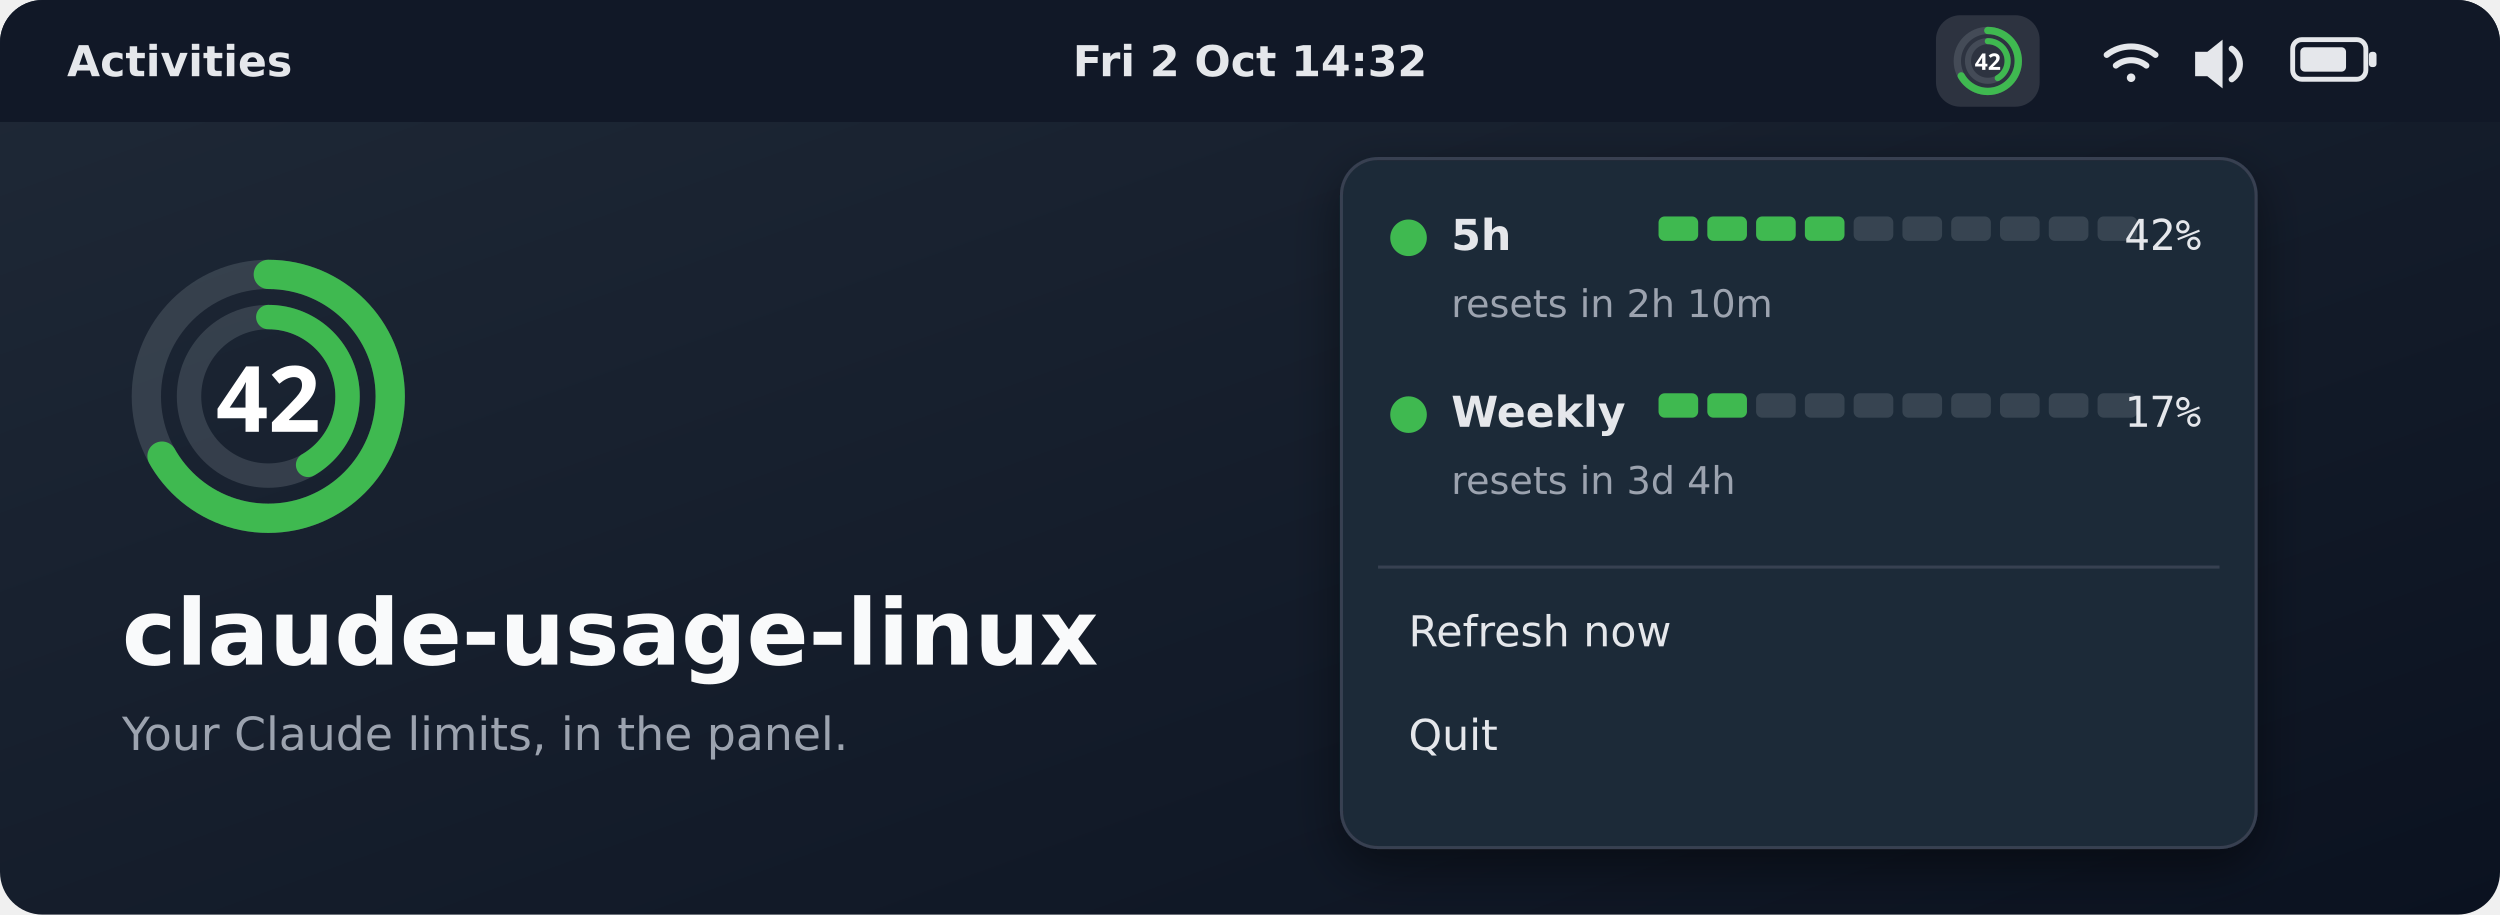
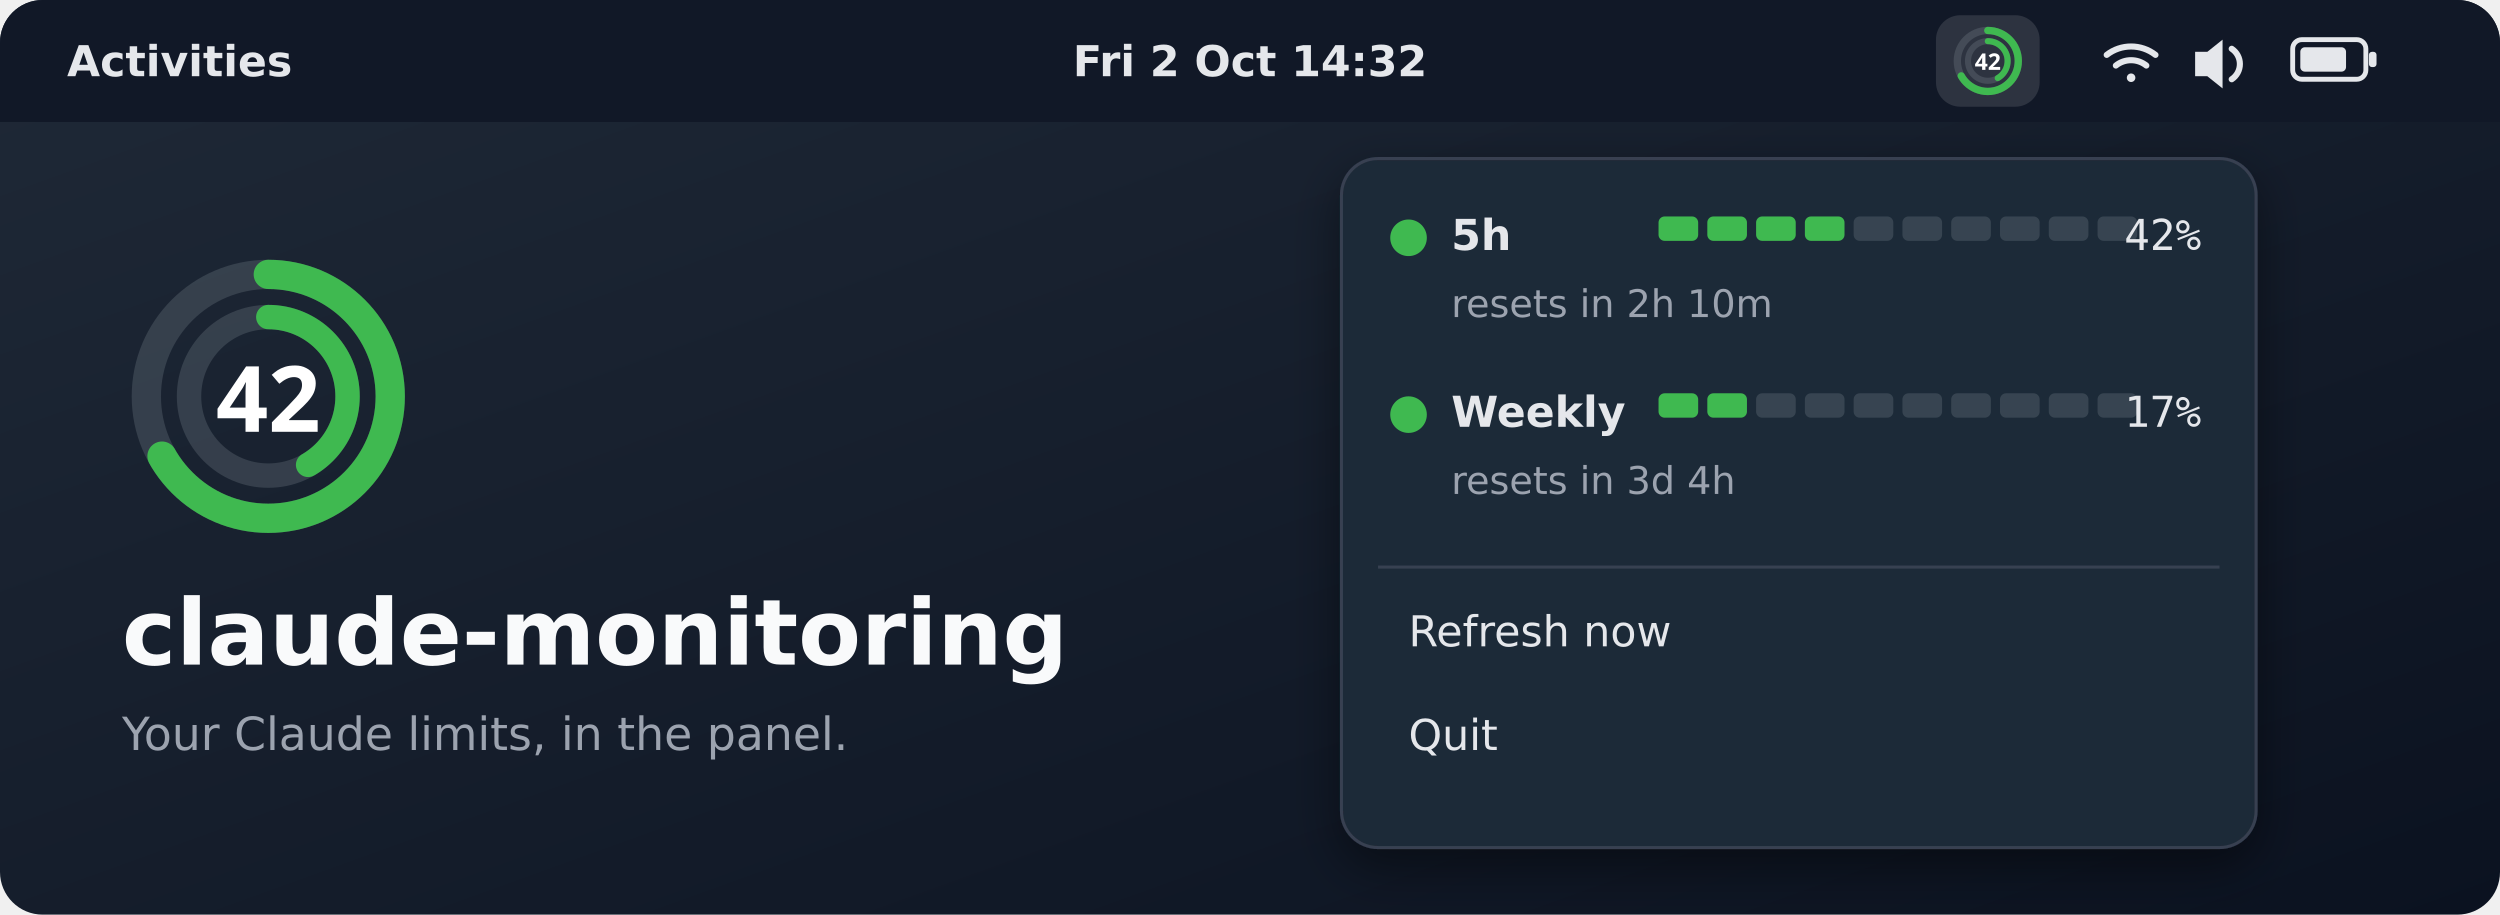
<svg xmlns="http://www.w3.org/2000/svg" width="820" height="300" viewBox="0 0 820 300">
  <defs>
    <linearGradient id="bg" x1="0" y1="0" x2="1" y2="1">
      <stop offset="0" stop-color="#1f2937" />
      <stop offset="1" stop-color="#0b1220" />
    </linearGradient>
    <filter id="sh" x="-10%" y="-10%" width="120%" height="130%">
      <feDropShadow dx="0" dy="6" stdDeviation="8" flood-color="#000" flood-opacity="0.45" />
    </filter>
  </defs>
  <rect width="820" height="300" rx="14" fill="url(#bg)" />
  <rect x="0" y="0" width="820" height="40" rx="14" fill="#111827" />
  <rect x="0" y="26" width="820" height="14" fill="#111827" />
  <text x="22" y="25" font-family="-apple-system,'Segoe UI',Ubuntu,Cantarell,'DejaVu Sans',sans-serif" font-size="14" font-weight="600" fill="#e5e7eb">Activities</text>
  <text x="410" y="25" font-family="-apple-system,'Segoe UI',Ubuntu,Cantarell,'DejaVu Sans',sans-serif" font-size="14" font-weight="600" fill="#e5e7eb" text-anchor="middle">Fri 2 Oct  14:32</text>
  <rect x="635" y="5" width="34" height="30" rx="8" fill="#ffffff" fill-opacity="0.12" />
  <svg x="640" y="8" width="24" height="24" viewBox="0 0 24 24">
    <circle cx="12" cy="12" r="10.0" fill="none" stroke="#8b949e" stroke-opacity="0.25" stroke-width="2.4" />
    <circle cx="12" cy="12" r="10.0" fill="none" stroke="#3fb950" stroke-width="2.4" stroke-linecap="round" pathLength="100" stroke-dasharray="42.00 100" transform="rotate(-90 12 12)" />
    <circle cx="12" cy="12" r="6.5" fill="none" stroke="#8b949e" stroke-opacity="0.25" stroke-width="2.0" />
    <circle cx="12" cy="12" r="6.5" fill="none" stroke="#3fb950" stroke-width="2.0" stroke-linecap="round" pathLength="100" stroke-dasharray="17.00 100" transform="rotate(-90 12 12)" />
    <text x="12" y="12" text-anchor="middle" dominant-baseline="central" font-family="sans-serif" font-weight="bold" font-size="7.5" fill="#ffffff">42</text>
  </svg>
  <g transform="translate(690 11)" fill="none" stroke="#e5e7eb" stroke-width="2" stroke-linecap="round">
    <path d="M1 7a13 13 0 0 1 16 0" />
    <path d="M4 10.5a8 8 0 0 1 10 0" />
    <circle cx="9" cy="14.5" r="1.4" fill="#e5e7eb" stroke="none" />
  </g>
  <g transform="translate(720 12)" fill="#e5e7eb">
    <path d="M0 5h4l5-4v16l-5-4H0z" />
    <path d="M12 4a6 6 0 0 1 0 10" fill="none" stroke="#e5e7eb" stroke-width="2" stroke-linecap="round" />
  </g>
  <g transform="translate(752 13)">
    <rect x="0" y="0" width="24" height="13" rx="3" fill="none" stroke="#e5e7eb" stroke-width="1.6" />
    <rect x="2.5" y="2.5" width="15" height="8" rx="1.5" fill="#e5e7eb" />
    <rect x="25" y="4" width="2.5" height="5" rx="1" fill="#e5e7eb" />
  </g>
  <g filter="url(#sh)">
    <rect x="440" y="52" width="300" height="226" rx="12" fill="#1f2937" stroke="#374151" />
  </g>
  <circle cx="462" cy="78" r="6" fill="#3fb950" />
  <text x="476" y="82" font-family="-apple-system,'Segoe UI',Ubuntu,Cantarell,'DejaVu Sans',sans-serif" font-size="14" font-weight="600" fill="#e5e7eb">5h</text>
  <rect x="544" y="71" width="13" height="8" rx="2" fill="#3fb950" />
  <rect x="560" y="71" width="13" height="8" rx="2" fill="#3fb950" />
  <rect x="576" y="71" width="13" height="8" rx="2" fill="#3fb950" />
  <rect x="592" y="71" width="13" height="8" rx="2" fill="#3fb950" />
  <rect x="608" y="71" width="13" height="8" rx="2" fill="#8b949e" fill-opacity="0.25" />
  <rect x="624" y="71" width="13" height="8" rx="2" fill="#8b949e" fill-opacity="0.25" />
  <rect x="640" y="71" width="13" height="8" rx="2" fill="#8b949e" fill-opacity="0.25" />
  <rect x="656" y="71" width="13" height="8" rx="2" fill="#8b949e" fill-opacity="0.25" />
  <rect x="672" y="71" width="13" height="8" rx="2" fill="#8b949e" fill-opacity="0.25" />
  <rect x="688" y="71" width="13" height="8" rx="2" fill="#8b949e" fill-opacity="0.25" />
  <text x="722" y="82" font-family="'DejaVu Sans Mono',Menlo,Consolas,monospace" font-size="14" fill="#e5e7eb" text-anchor="end">42%</text>
  <text x="476" y="104" font-family="-apple-system,'Segoe UI',Ubuntu,Cantarell,'DejaVu Sans',sans-serif" font-size="12.5" fill="#9ca3af">resets in 2h 10m</text>
  <circle cx="462" cy="136" r="6" fill="#3fb950" />
  <text x="476" y="140" font-family="-apple-system,'Segoe UI',Ubuntu,Cantarell,'DejaVu Sans',sans-serif" font-size="14" font-weight="600" fill="#e5e7eb">Weekly</text>
  <rect x="544" y="129" width="13" height="8" rx="2" fill="#3fb950" />
  <rect x="560" y="129" width="13" height="8" rx="2" fill="#3fb950" />
  <rect x="576" y="129" width="13" height="8" rx="2" fill="#8b949e" fill-opacity="0.25" />
  <rect x="592" y="129" width="13" height="8" rx="2" fill="#8b949e" fill-opacity="0.25" />
  <rect x="608" y="129" width="13" height="8" rx="2" fill="#8b949e" fill-opacity="0.25" />
  <rect x="624" y="129" width="13" height="8" rx="2" fill="#8b949e" fill-opacity="0.25" />
  <rect x="640" y="129" width="13" height="8" rx="2" fill="#8b949e" fill-opacity="0.25" />
  <rect x="656" y="129" width="13" height="8" rx="2" fill="#8b949e" fill-opacity="0.25" />
  <rect x="672" y="129" width="13" height="8" rx="2" fill="#8b949e" fill-opacity="0.25" />
  <rect x="688" y="129" width="13" height="8" rx="2" fill="#8b949e" fill-opacity="0.25" />
  <text x="722" y="140" font-family="'DejaVu Sans Mono',Menlo,Consolas,monospace" font-size="14" fill="#e5e7eb" text-anchor="end">17%</text>
  <text x="476" y="162" font-family="-apple-system,'Segoe UI',Ubuntu,Cantarell,'DejaVu Sans',sans-serif" font-size="12.5" fill="#9ca3af">resets in 3d 4h</text>
  <line x1="452" y1="186" x2="728" y2="186" stroke="#374151" />
  <text x="462" y="212" font-family="-apple-system,'Segoe UI',Ubuntu,Cantarell,'DejaVu Sans',sans-serif" font-size="14" fill="#e5e7eb">Refresh now</text>
  <text x="462" y="246" font-family="-apple-system,'Segoe UI',Ubuntu,Cantarell,'DejaVu Sans',sans-serif" font-size="14" fill="#e5e7eb">Quit</text>
  <svg x="40" y="82" width="96" height="96" viewBox="0 0 24 24">
    <circle cx="12" cy="12" r="10.0" fill="none" stroke="#8b949e" stroke-opacity="0.25" stroke-width="2.4" />
    <circle cx="12" cy="12" r="10.0" fill="none" stroke="#3fb950" stroke-width="2.4" stroke-linecap="round" pathLength="100" stroke-dasharray="42.00 100" transform="rotate(-90 12 12)" />
    <circle cx="12" cy="12" r="6.5" fill="none" stroke="#8b949e" stroke-opacity="0.25" stroke-width="2.0" />
    <circle cx="12" cy="12" r="6.5" fill="none" stroke="#3fb950" stroke-width="2.0" stroke-linecap="round" pathLength="100" stroke-dasharray="17.00 100" transform="rotate(-90 12 12)" />
    <text x="12" y="12" text-anchor="middle" dominant-baseline="central" font-family="sans-serif" font-weight="bold" font-size="7.5" fill="#ffffff">42</text>
  </svg>
-   <text x="40" y="218" font-family="-apple-system,'Segoe UI',Ubuntu,Cantarell,'DejaVu Sans',sans-serif" font-size="30" font-weight="700" fill="#f9fafb">claude-usage-linux</text>
+   <text x="40" y="218" font-family="-apple-system,'Segoe UI',Ubuntu,Cantarell,'DejaVu Sans',sans-serif" font-size="30" font-weight="700" fill="#f9fafb">claude-monitoring</text>
  <text x="40" y="246" font-family="-apple-system,'Segoe UI',Ubuntu,Cantarell,'DejaVu Sans',sans-serif" font-size="15" fill="#9ca3af">Your Claude limits, in the panel.</text>
</svg>
